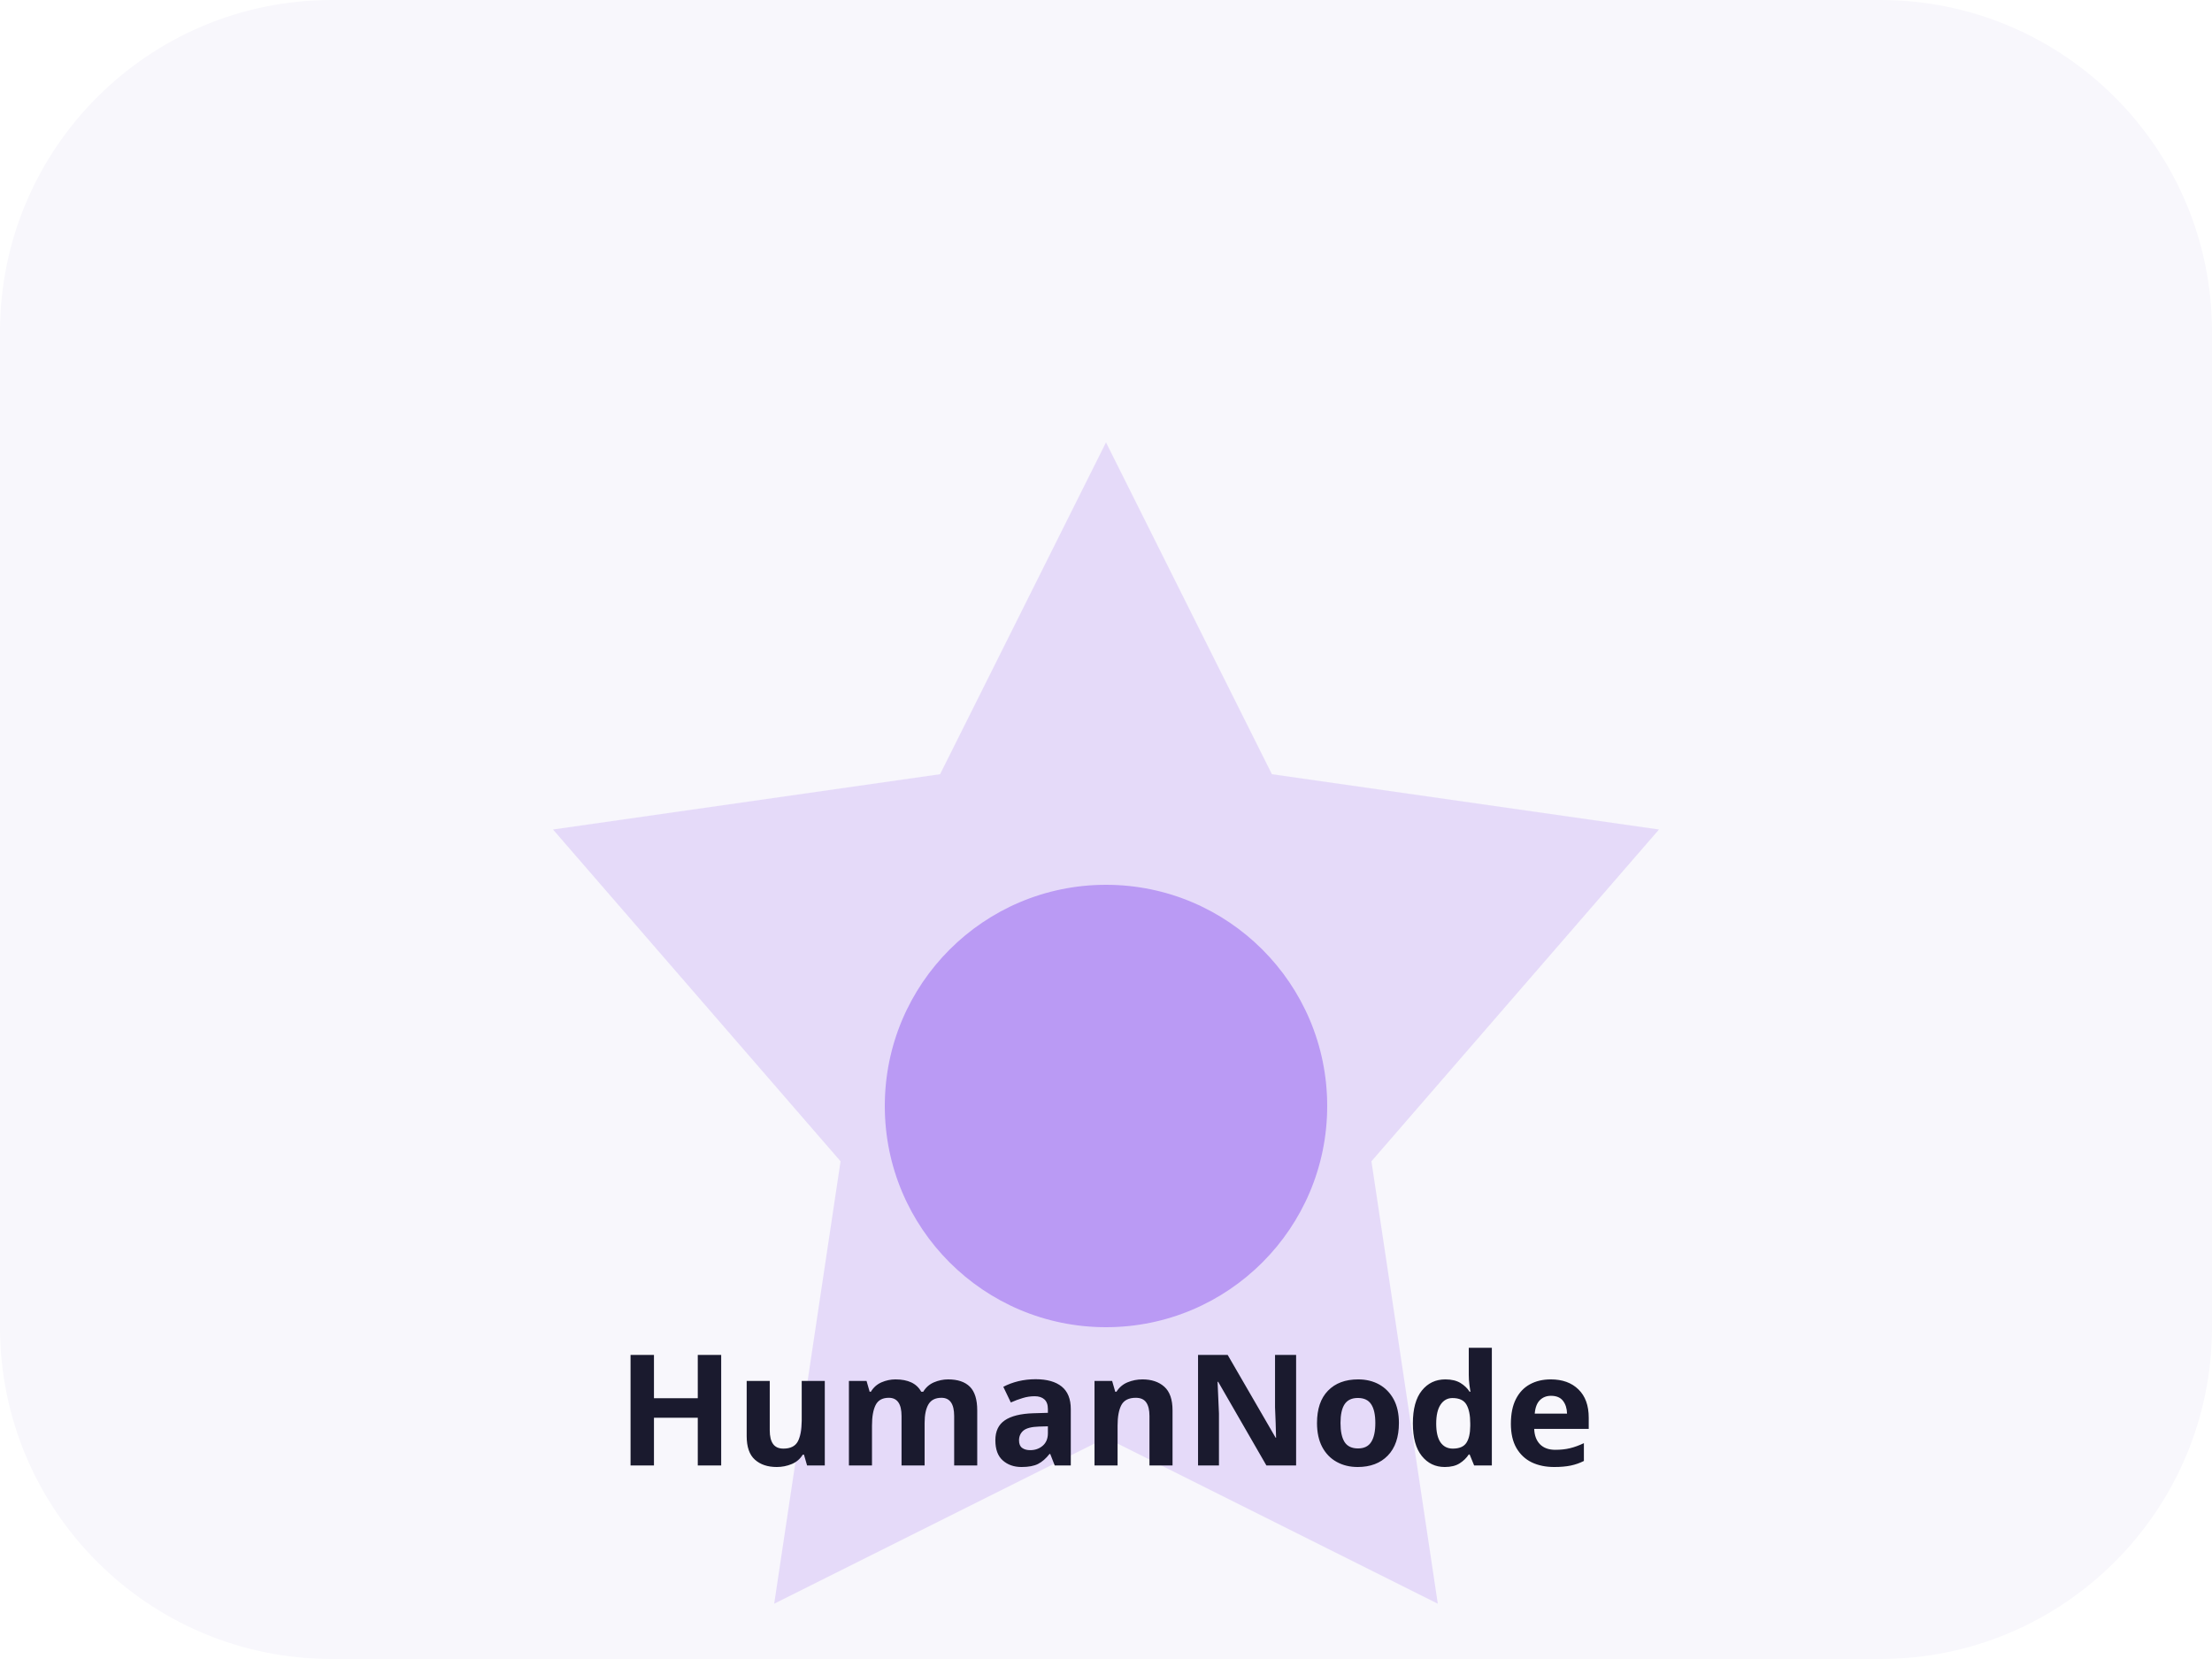
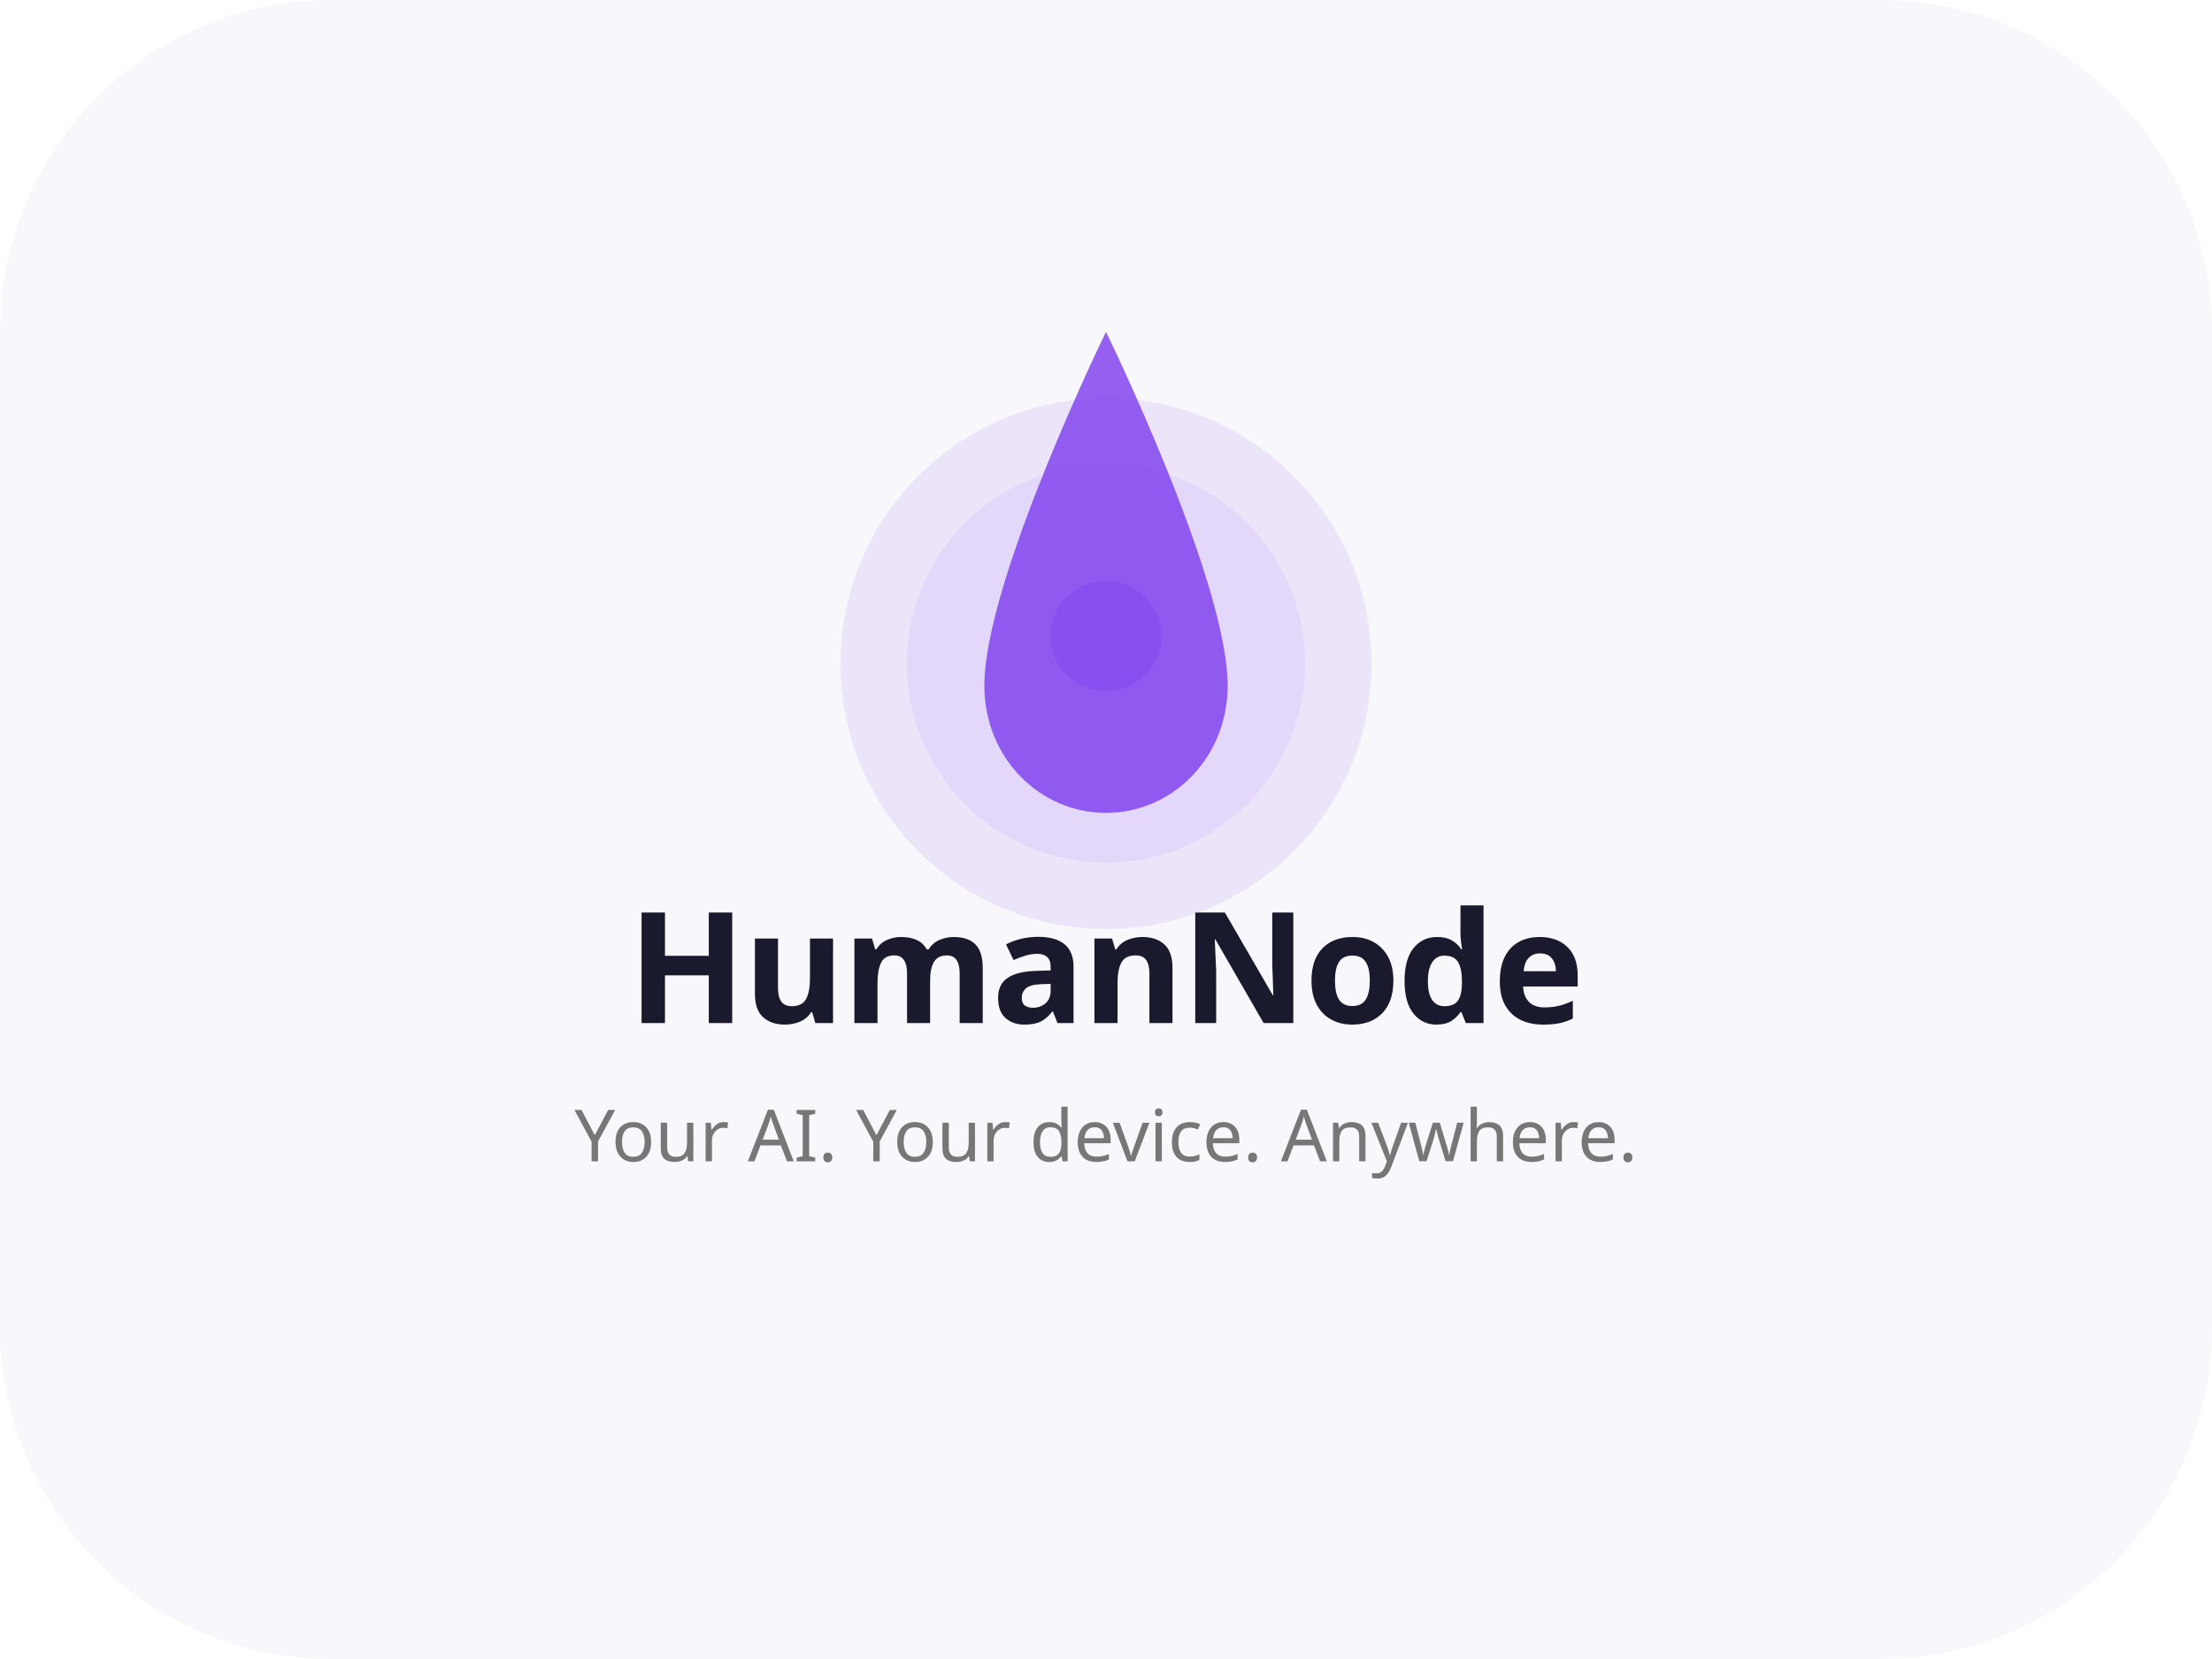
<svg xmlns="http://www.w3.org/2000/svg" viewBox="0 0 400 300" fill="none">
-   <rect width="400" height="300" rx="60" fill="#F8F7FC" />
-   <path d="M200 80 L230 140 L300 150 L248 210 L260 290 L200 260 L140 290 L152 210 L100 150 L170 140Z" fill="#7C3AED" fill-opacity="0.15" />
-   <circle cx="200" cy="200" r="40" fill="#7C3AED" fill-opacity="0.4" />
-   <text x="200" y="265" text-anchor="middle" font-family="sans-serif" font-size="28" font-weight="bold" fill="#1A1A2E">HumanNode</text>
+   <defs>
+     <linearGradient id="bg2" x1="0" y1="0" x2="400" y2="300">
+       <stop offset="0%" stop-color="#F8F7FC" />
+       <stop offset="100%" stop-color="#EDE8F5" />
+     </linearGradient>
+   </defs>
+   <rect width="400" height="300" rx="60" fill="url(#bg2)" />
+   <circle cx="200" cy="120" r="48" fill="#7C3AED" opacity="0.1" />
+   <circle cx="200" cy="120" r="36" fill="#7C3AED" opacity="0.08" />
+   <path d="M200 60 C200 60 178 105 178 124 C178 137 188 147 200 147 C212 147 222 137 222 124 C222 105 200 60 200 60Z" fill="#7C3AED" opacity="0.8" />
+   <circle cx="200" cy="115" r="10" fill="rgba(124,58,237,0.3)" />
+   <text x="200" y="185" text-anchor="middle" font-family="system-ui, sans-serif" font-size="28" font-weight="800" fill="#1A1A2E" letter-spacing="-0.5">HumanNode</text>
+   <text x="200" y="210" text-anchor="middle" font-family="system-ui, sans-serif" font-size="13" fill="#777">Your AI. Your device. Anywhere.</text>
</svg>
